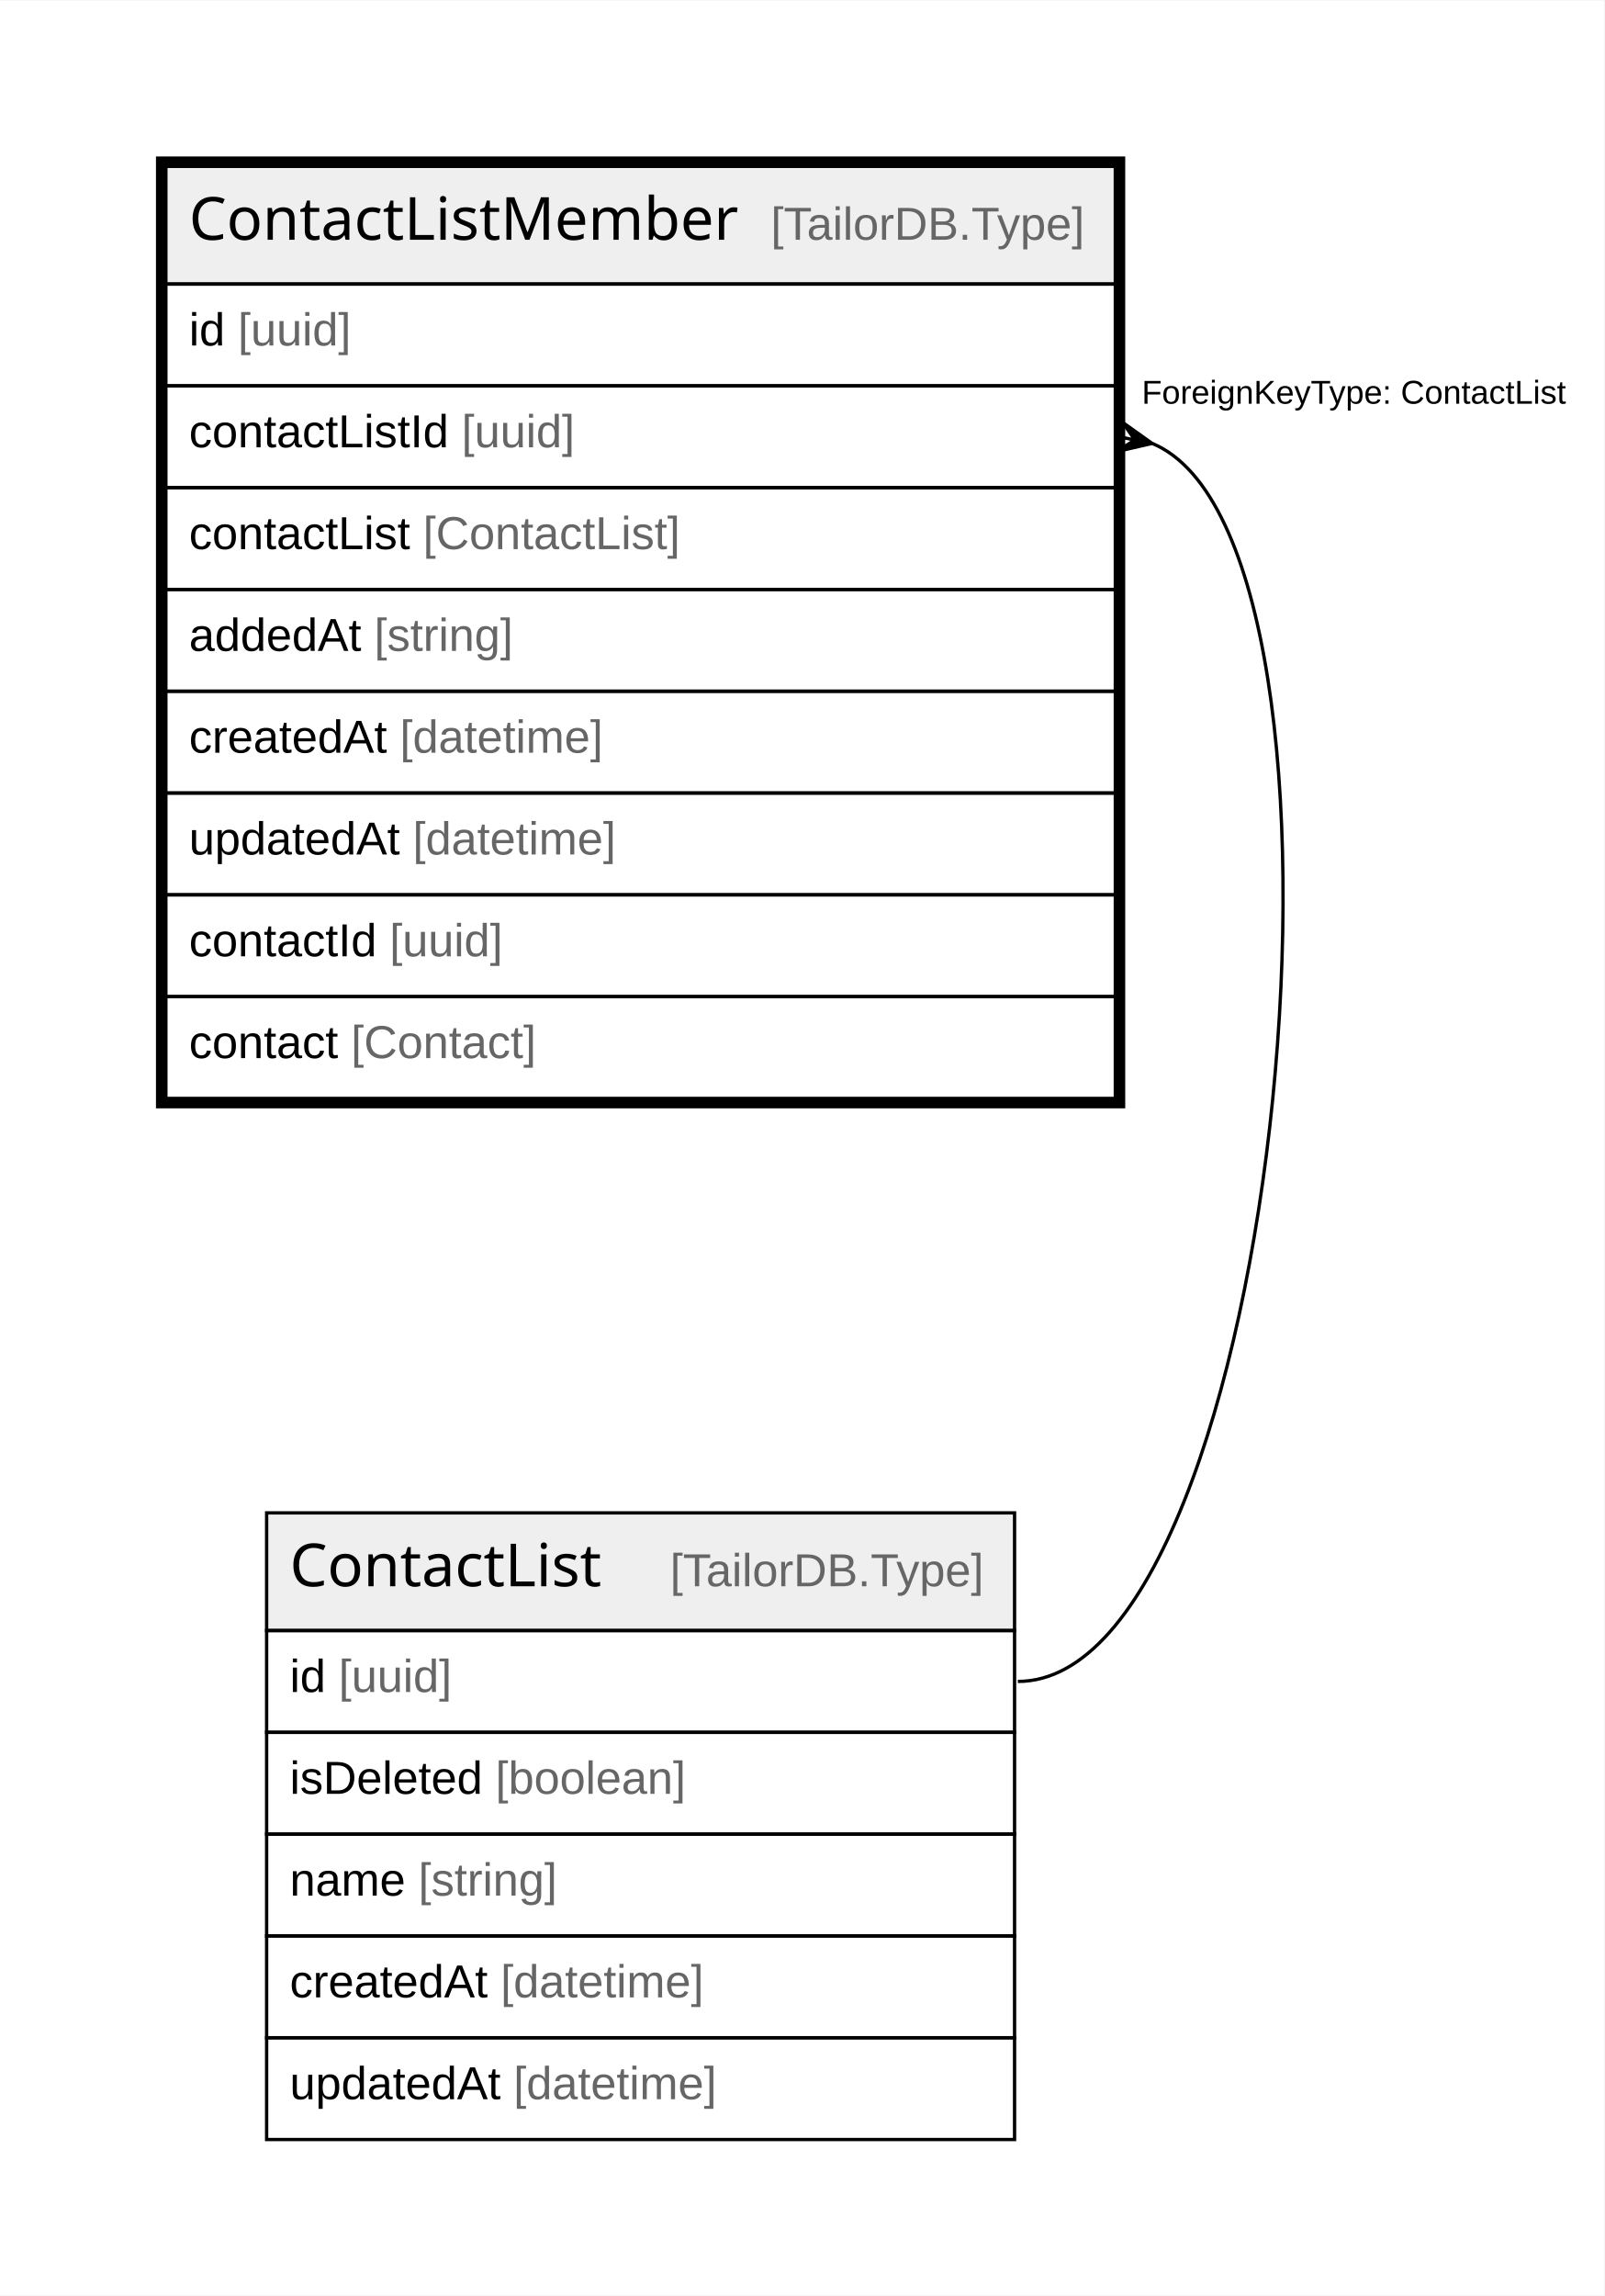
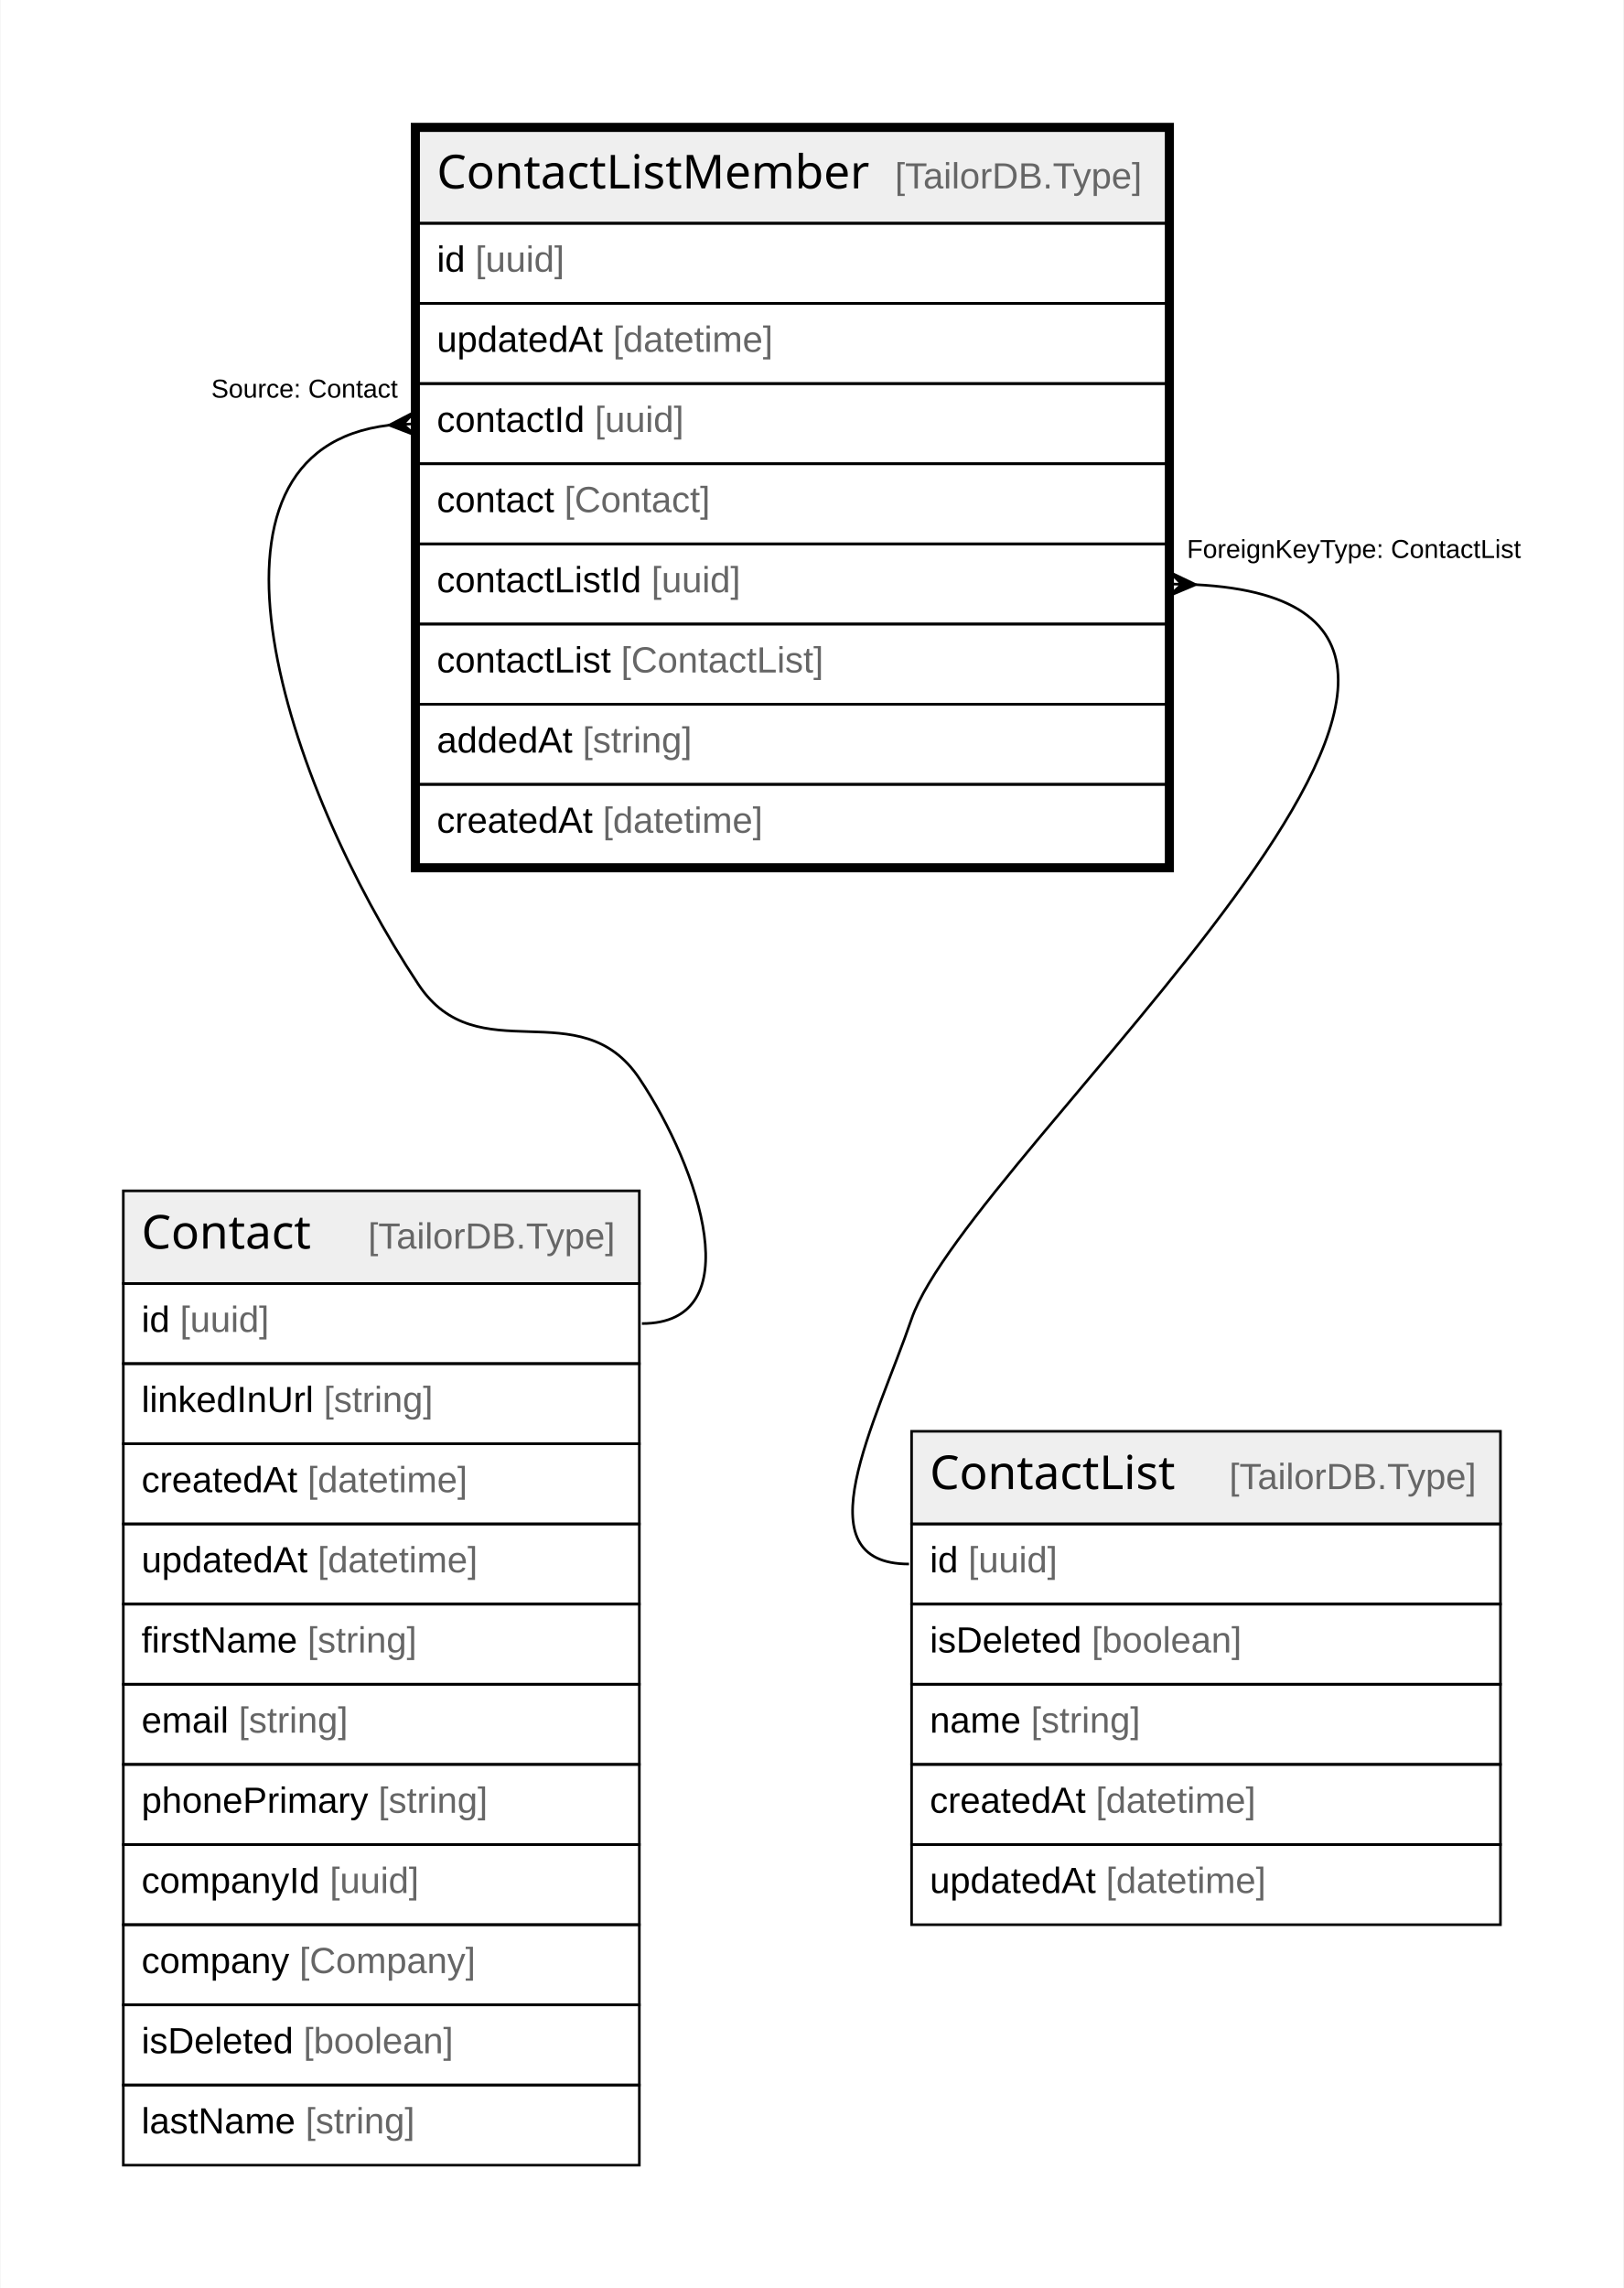
- <svg xmlns="http://www.w3.org/2000/svg" width="485pt" height="694pt" viewBox="0.00 0.00 485.48 694.40">
-   <g id="graph0" class="graph" transform="scale(1 1) rotate(0) translate(4 690.4)">
-     <polygon fill="white" stroke="none" points="-4,4 -4,-690.4 481.48,-690.4 481.48,4 -4,4" />
+ <svg xmlns="http://www.w3.org/2000/svg" width="624pt" height="879pt" viewBox="0.00 0.00 623.75 879.20">
+   <g id="graph0" class="graph" transform="scale(1 1) rotate(0) translate(4 875.2)">
+     <polygon fill="white" stroke="none" points="-4,4 -4,-875.2 619.75,-875.2 619.75,4 -4,4" />
    <g id="node1" class="node">
-       <polygon fill="#efefef" stroke="none" points="46.2,-604.6 46.2,-640.2 333.53,-640.2 333.53,-604.6 46.2,-604.6" />
-       <polygon fill="none" stroke="black" points="46.2,-604.6 46.2,-640.2 333.53,-640.2 333.53,-604.6 46.2,-604.6" />
-       <text text-anchor="start" x="53.2" y="-618" font-family="Arial Bold" font-size="18.00">ContactListMember</text>
-       <text text-anchor="start" x="198.17" y="-618" font-family="Arial" font-size="14.00">    </text>
-       <text text-anchor="start" x="229.28" y="-618" font-family="Arial" font-size="14.00" fill="#666666">[TailorDB.Type]</text>
-       <polygon fill="none" stroke="black" points="46.2,-573.8 46.2,-604.6 333.53,-604.6 333.53,-573.8 46.2,-573.8" />
-       <text text-anchor="start" x="53.2" y="-586" font-family="Arial" font-size="14.00">id </text>
-       <text text-anchor="start" x="67.99" y="-586" font-family="Arial" font-size="14.00" fill="#666666">[uuid]</text>
-       <polygon fill="none" stroke="black" points="46.2,-543 46.2,-573.8 333.53,-573.8 333.53,-543 46.2,-543" />
-       <text text-anchor="start" x="53.2" y="-555.2" font-family="Arial" font-size="14.00">contactListId </text>
-       <text text-anchor="start" x="135.69" y="-555.2" font-family="Arial" font-size="14.00" fill="#666666">[uuid]</text>
-       <polygon fill="none" stroke="black" points="46.2,-512.2 46.2,-543 333.53,-543 333.53,-512.2 46.2,-512.2" />
-       <text text-anchor="start" x="53.2" y="-524.4" font-family="Arial" font-size="14.00">contactList </text>
-       <text text-anchor="start" x="124.01" y="-524.4" font-family="Arial" font-size="14.00" fill="#666666">[ContactList]</text>
-       <polygon fill="none" stroke="black" points="46.2,-481.4 46.2,-512.2 333.53,-512.2 333.53,-481.4 46.2,-481.4" />
-       <text text-anchor="start" x="53.2" y="-493.6" font-family="Arial" font-size="14.00">addedAt </text>
-       <text text-anchor="start" x="109.25" y="-493.6" font-family="Arial" font-size="14.00" fill="#666666">[string]</text>
-       <polygon fill="none" stroke="black" points="46.2,-450.6 46.2,-481.4 333.53,-481.4 333.53,-450.6 46.2,-450.6" />
-       <text text-anchor="start" x="53.2" y="-462.8" font-family="Arial" font-size="14.00">createdAt </text>
-       <text text-anchor="start" x="117.01" y="-462.8" font-family="Arial" font-size="14.00" fill="#666666">[datetime]</text>
-       <polygon fill="none" stroke="black" points="46.2,-419.8 46.2,-450.6 333.53,-450.6 333.53,-419.8 46.2,-419.8" />
-       <text text-anchor="start" x="53.2" y="-432" font-family="Arial" font-size="14.00">updatedAt </text>
-       <text text-anchor="start" x="120.92" y="-432" font-family="Arial" font-size="14.00" fill="#666666">[datetime]</text>
-       <polygon fill="none" stroke="black" points="46.2,-389 46.2,-419.8 333.53,-419.8 333.53,-389 46.2,-389" />
-       <text text-anchor="start" x="53.2" y="-401.2" font-family="Arial" font-size="14.00">contactId </text>
-       <text text-anchor="start" x="113.9" y="-401.2" font-family="Arial" font-size="14.00" fill="#666666">[uuid]</text>
-       <polygon fill="none" stroke="black" points="46.2,-358.2 46.2,-389 333.53,-389 333.53,-358.2 46.2,-358.2" />
-       <text text-anchor="start" x="53.2" y="-370.4" font-family="Arial" font-size="14.00">contact </text>
-       <text text-anchor="start" x="102.23" y="-370.4" font-family="Arial" font-size="14.00" fill="#666666">[Contact]</text>
-       <polygon fill="none" stroke="black" stroke-width="3" points="44.7,-356.7 44.7,-641.7 335.03,-641.7 335.03,-356.7 44.7,-356.7" />
+       <polygon fill="#efefef" stroke="none" points="156.71,-789.4 156.71,-825 444.04,-825 444.04,-789.4 156.71,-789.4" />
+       <polygon fill="none" stroke="black" points="156.71,-789.4 156.71,-825 444.04,-825 444.04,-789.4 156.71,-789.4" />
+       <text text-anchor="start" x="163.71" y="-802.8" font-family="Arial Bold" font-size="18.00">ContactListMember</text>
+       <text text-anchor="start" x="308.68" y="-802.8" font-family="Arial" font-size="14.00">    </text>
+       <text text-anchor="start" x="339.79" y="-802.8" font-family="Arial" font-size="14.00" fill="#666666">[TailorDB.Type]</text>
+       <polygon fill="none" stroke="black" points="156.71,-758.6 156.71,-789.4 444.04,-789.4 444.04,-758.6 156.71,-758.6" />
+       <text text-anchor="start" x="163.71" y="-770.8" font-family="Arial" font-size="14.00">id </text>
+       <text text-anchor="start" x="178.5" y="-770.8" font-family="Arial" font-size="14.00" fill="#666666">[uuid]</text>
+       <polygon fill="none" stroke="black" points="156.71,-727.8 156.71,-758.6 444.04,-758.6 444.04,-727.8 156.71,-727.8" />
+       <text text-anchor="start" x="163.71" y="-740" font-family="Arial" font-size="14.00">updatedAt </text>
+       <text text-anchor="start" x="231.43" y="-740" font-family="Arial" font-size="14.00" fill="#666666">[datetime]</text>
+       <polygon fill="none" stroke="black" points="156.71,-697 156.71,-727.8 444.04,-727.8 444.04,-697 156.71,-697" />
+       <text text-anchor="start" x="163.71" y="-709.2" font-family="Arial" font-size="14.00">contactId </text>
+       <text text-anchor="start" x="224.41" y="-709.2" font-family="Arial" font-size="14.00" fill="#666666">[uuid]</text>
+       <polygon fill="none" stroke="black" points="156.71,-666.2 156.71,-697 444.04,-697 444.04,-666.2 156.71,-666.2" />
+       <text text-anchor="start" x="163.71" y="-678.4" font-family="Arial" font-size="14.00">contact </text>
+       <text text-anchor="start" x="212.74" y="-678.4" font-family="Arial" font-size="14.00" fill="#666666">[Contact]</text>
+       <polygon fill="none" stroke="black" points="156.71,-635.4 156.71,-666.2 444.04,-666.2 444.04,-635.4 156.71,-635.4" />
+       <text text-anchor="start" x="163.71" y="-647.6" font-family="Arial" font-size="14.00">contactListId </text>
+       <text text-anchor="start" x="246.2" y="-647.6" font-family="Arial" font-size="14.00" fill="#666666">[uuid]</text>
+       <polygon fill="none" stroke="black" points="156.71,-604.6 156.71,-635.4 444.04,-635.4 444.04,-604.6 156.71,-604.6" />
+       <text text-anchor="start" x="163.71" y="-616.8" font-family="Arial" font-size="14.00">contactList </text>
+       <text text-anchor="start" x="234.52" y="-616.8" font-family="Arial" font-size="14.00" fill="#666666">[ContactList]</text>
+       <polygon fill="none" stroke="black" points="156.71,-573.8 156.71,-604.6 444.04,-604.6 444.04,-573.8 156.71,-573.8" />
+       <text text-anchor="start" x="163.71" y="-586" font-family="Arial" font-size="14.00">addedAt </text>
+       <text text-anchor="start" x="219.76" y="-586" font-family="Arial" font-size="14.00" fill="#666666">[string]</text>
+       <polygon fill="none" stroke="black" points="156.71,-543 156.71,-573.8 444.04,-573.8 444.04,-543 156.71,-543" />
+       <text text-anchor="start" x="163.71" y="-555.2" font-family="Arial" font-size="14.00">createdAt </text>
+       <text text-anchor="start" x="227.52" y="-555.2" font-family="Arial" font-size="14.00" fill="#666666">[datetime]</text>
+       <polygon fill="none" stroke="black" stroke-width="3" points="155.21,-541.5 155.21,-826.5 445.54,-826.5 445.54,-541.5 155.21,-541.5" />
    </g>
    <g id="node2" class="node">
-       <polygon fill="#efefef" stroke="none" points="76.69,-197.2 76.69,-232.8 303.04,-232.8 303.04,-197.2 76.69,-197.2" />
-       <polygon fill="none" stroke="black" points="76.69,-197.2 76.69,-232.8 303.04,-232.8 303.04,-197.2 76.69,-197.2" />
-       <text text-anchor="start" x="83.69" y="-210.6" font-family="Arial Bold" font-size="18.00">ContactList</text>
-       <text text-anchor="start" x="167.68" y="-210.6" font-family="Arial" font-size="14.00">    </text>
-       <text text-anchor="start" x="198.79" y="-210.6" font-family="Arial" font-size="14.00" fill="#666666">[TailorDB.Type]</text>
-       <polygon fill="none" stroke="black" points="76.69,-166.4 76.69,-197.2 303.04,-197.2 303.04,-166.4 76.69,-166.4" />
-       <text text-anchor="start" x="83.69" y="-178.6" font-family="Arial" font-size="14.00">id </text>
-       <text text-anchor="start" x="98.48" y="-178.6" font-family="Arial" font-size="14.00" fill="#666666">[uuid]</text>
-       <polygon fill="none" stroke="black" points="76.69,-135.6 76.69,-166.4 303.04,-166.4 303.04,-135.6 76.69,-135.6" />
-       <text text-anchor="start" x="83.69" y="-147.8" font-family="Arial" font-size="14.00">isDeleted </text>
-       <text text-anchor="start" x="145.94" y="-147.8" font-family="Arial" font-size="14.00" fill="#666666">[boolean]</text>
-       <polygon fill="none" stroke="black" points="76.69,-104.8 76.69,-135.6 303.04,-135.6 303.04,-104.8 76.69,-104.8" />
-       <text text-anchor="start" x="83.69" y="-117" font-family="Arial" font-size="14.00">name </text>
-       <text text-anchor="start" x="122.6" y="-117" font-family="Arial" font-size="14.00" fill="#666666">[string]</text>
-       <polygon fill="none" stroke="black" points="76.69,-74 76.69,-104.8 303.04,-104.8 303.04,-74 76.69,-74" />
-       <text text-anchor="start" x="83.69" y="-86.2" font-family="Arial" font-size="14.00">createdAt </text>
-       <text text-anchor="start" x="147.5" y="-86.2" font-family="Arial" font-size="14.00" fill="#666666">[datetime]</text>
-       <polygon fill="none" stroke="black" points="76.69,-43.2 76.69,-74 303.04,-74 303.04,-43.2 76.69,-43.2" />
-       <text text-anchor="start" x="83.69" y="-55.4" font-family="Arial" font-size="14.00">updatedAt </text>
-       <text text-anchor="start" x="151.41" y="-55.4" font-family="Arial" font-size="14.00" fill="#666666">[datetime]</text>
+       <polygon fill="#efefef" stroke="none" points="43.2,-382 43.2,-417.6 241.55,-417.6 241.55,-382 43.2,-382" />
+       <polygon fill="none" stroke="black" points="43.2,-382 43.2,-417.6 241.55,-417.6 241.55,-382 43.2,-382" />
+       <text text-anchor="start" x="50.2" y="-395.4" font-family="Arial Bold" font-size="18.00">Contact</text>
+       <text text-anchor="start" x="106.19" y="-395.4" font-family="Arial" font-size="14.00">    </text>
+       <text text-anchor="start" x="137.3" y="-395.4" font-family="Arial" font-size="14.00" fill="#666666">[TailorDB.Type]</text>
+       <polygon fill="none" stroke="black" points="43.2,-351.2 43.2,-382 241.55,-382 241.55,-351.2 43.2,-351.2" />
+       <text text-anchor="start" x="50.2" y="-363.4" font-family="Arial" font-size="14.00">id </text>
+       <text text-anchor="start" x="64.99" y="-363.4" font-family="Arial" font-size="14.00" fill="#666666">[uuid]</text>
+       <polygon fill="none" stroke="black" points="43.2,-320.4 43.2,-351.2 241.55,-351.2 241.55,-320.4 43.2,-320.4" />
+       <text text-anchor="start" x="50.2" y="-332.6" font-family="Arial" font-size="14.00">linkedInUrl </text>
+       <text text-anchor="start" x="120.23" y="-332.6" font-family="Arial" font-size="14.00" fill="#666666">[string]</text>
+       <polygon fill="none" stroke="black" points="43.2,-289.6 43.2,-320.4 241.55,-320.4 241.55,-289.6 43.2,-289.6" />
+       <text text-anchor="start" x="50.2" y="-301.8" font-family="Arial" font-size="14.00">createdAt </text>
+       <text text-anchor="start" x="114.01" y="-301.8" font-family="Arial" font-size="14.00" fill="#666666">[datetime]</text>
+       <polygon fill="none" stroke="black" points="43.2,-258.8 43.2,-289.6 241.55,-289.6 241.55,-258.8 43.2,-258.8" />
+       <text text-anchor="start" x="50.2" y="-271" font-family="Arial" font-size="14.00">updatedAt </text>
+       <text text-anchor="start" x="117.92" y="-271" font-family="Arial" font-size="14.00" fill="#666666">[datetime]</text>
+       <polygon fill="none" stroke="black" points="43.2,-228 43.2,-258.8 241.55,-258.8 241.55,-228 43.2,-228" />
+       <text text-anchor="start" x="50.2" y="-240.2" font-family="Arial" font-size="14.00">firstName </text>
+       <text text-anchor="start" x="113.99" y="-240.2" font-family="Arial" font-size="14.00" fill="#666666">[string]</text>
+       <polygon fill="none" stroke="black" points="43.2,-197.2 43.2,-228 241.55,-228 241.55,-197.2 43.2,-197.2" />
+       <text text-anchor="start" x="50.2" y="-209.4" font-family="Arial" font-size="14.00">email </text>
+       <text text-anchor="start" x="87.54" y="-209.4" font-family="Arial" font-size="14.00" fill="#666666">[string]</text>
+       <polygon fill="none" stroke="black" points="43.2,-166.4 43.2,-197.2 241.55,-197.2 241.55,-166.4 43.2,-166.4" />
+       <text text-anchor="start" x="50.2" y="-178.6" font-family="Arial" font-size="14.00">phonePrimary </text>
+       <text text-anchor="start" x="141.24" y="-178.6" font-family="Arial" font-size="14.00" fill="#666666">[string]</text>
+       <polygon fill="none" stroke="black" points="43.2,-135.6 43.2,-166.4 241.55,-166.4 241.55,-135.6 43.2,-135.6" />
+       <text text-anchor="start" x="50.2" y="-147.8" font-family="Arial" font-size="14.00">companyId </text>
+       <text text-anchor="start" x="122.57" y="-147.8" font-family="Arial" font-size="14.00" fill="#666666">[uuid]</text>
+       <polygon fill="none" stroke="black" points="43.2,-104.8 43.2,-135.6 241.55,-135.6 241.55,-104.8 43.2,-104.8" />
+       <text text-anchor="start" x="50.2" y="-117" font-family="Arial" font-size="14.00">company </text>
+       <text text-anchor="start" x="110.9" y="-117" font-family="Arial" font-size="14.00" fill="#666666">[Company]</text>
+       <polygon fill="none" stroke="black" points="43.2,-74 43.2,-104.8 241.55,-104.8 241.55,-74 43.2,-74" />
+       <text text-anchor="start" x="50.2" y="-86.2" font-family="Arial" font-size="14.00">isDeleted </text>
+       <text text-anchor="start" x="112.45" y="-86.2" font-family="Arial" font-size="14.00" fill="#666666">[boolean]</text>
+       <polygon fill="none" stroke="black" points="43.2,-43.2 43.2,-74 241.55,-74 241.55,-43.2 43.2,-43.2" />
+       <text text-anchor="start" x="50.2" y="-55.4" font-family="Arial" font-size="14.00">lastName </text>
+       <text text-anchor="start" x="113.22" y="-55.4" font-family="Arial" font-size="14.00" fill="#666666">[string]</text>
    </g>
    <g id="edge1" class="edge">
-       <path fill="none" stroke="black" d="M344.73,-556.37C415.78,-526.73 384.4,-181.8 304.04,-181.8" />
-       <polygon fill="black" stroke="black" points="344.67,-556.39 333.98,-553.92 339.44,-557.43 335.19,-558.27 335.19,-558.27 335.19,-558.27 339.44,-557.43 335.74,-562.75 344.67,-556.39" />
-       <text text-anchor="start" x="341.53" y="-568.4" font-family="Arial" font-size="10.00">ForeignKeyType: ContactList</text>
+       <path fill="none" stroke="black" d="M145.36,-711.82C63.23,-702.14 105.65,-573.54 156.71,-496.8 179.4,-462.7 218.76,-494.84 241.55,-460.8 264.85,-426.01 284.42,-366.6 242.55,-366.6" />
+       <polygon fill="black" stroke="black" points="145.39,-711.82 155.12,-716.87 150.72,-712.12 155.04,-712.36 155.04,-712.36 155.04,-712.36 150.72,-712.12 155.63,-707.89 145.39,-711.82" />
+       <text text-anchor="start" x="77.01" y="-722.4" font-family="Arial" font-size="10.00">Source: Contact</text>
+     </g>
+     <g id="node3" class="node">
+       <polygon fill="#efefef" stroke="none" points="346.2,-289.6 346.2,-325.2 572.55,-325.2 572.55,-289.6 346.2,-289.6" />
+       <polygon fill="none" stroke="black" points="346.2,-289.6 346.2,-325.2 572.55,-325.2 572.55,-289.6 346.2,-289.6" />
+       <text text-anchor="start" x="353.2" y="-303" font-family="Arial Bold" font-size="18.00">ContactList</text>
+       <text text-anchor="start" x="437.19" y="-303" font-family="Arial" font-size="14.00">    </text>
+       <text text-anchor="start" x="468.3" y="-303" font-family="Arial" font-size="14.00" fill="#666666">[TailorDB.Type]</text>
+       <polygon fill="none" stroke="black" points="346.2,-258.8 346.2,-289.6 572.55,-289.6 572.55,-258.8 346.2,-258.8" />
+       <text text-anchor="start" x="353.2" y="-271" font-family="Arial" font-size="14.00">id </text>
+       <text text-anchor="start" x="367.99" y="-271" font-family="Arial" font-size="14.00" fill="#666666">[uuid]</text>
+       <polygon fill="none" stroke="black" points="346.2,-228 346.2,-258.8 572.55,-258.8 572.55,-228 346.2,-228" />
+       <text text-anchor="start" x="353.2" y="-240.2" font-family="Arial" font-size="14.00">isDeleted </text>
+       <text text-anchor="start" x="415.45" y="-240.2" font-family="Arial" font-size="14.00" fill="#666666">[boolean]</text>
+       <polygon fill="none" stroke="black" points="346.2,-197.2 346.2,-228 572.55,-228 572.55,-197.2 346.2,-197.2" />
+       <text text-anchor="start" x="353.2" y="-209.4" font-family="Arial" font-size="14.00">name </text>
+       <text text-anchor="start" x="392.11" y="-209.4" font-family="Arial" font-size="14.00" fill="#666666">[string]</text>
+       <polygon fill="none" stroke="black" points="346.2,-166.4 346.2,-197.2 572.55,-197.2 572.55,-166.4 346.2,-166.4" />
+       <text text-anchor="start" x="353.2" y="-178.6" font-family="Arial" font-size="14.00">createdAt </text>
+       <text text-anchor="start" x="417.01" y="-178.6" font-family="Arial" font-size="14.00" fill="#666666">[datetime]</text>
+       <polygon fill="none" stroke="black" points="346.2,-135.6 346.2,-166.4 572.55,-166.4 572.55,-135.6 346.2,-135.6" />
+       <text text-anchor="start" x="353.2" y="-147.8" font-family="Arial" font-size="14.00">updatedAt </text>
+       <text text-anchor="start" x="420.92" y="-147.8" font-family="Arial" font-size="14.00" fill="#666666">[datetime]</text>
+     </g>
+     <g id="edge2" class="edge">
+       <path fill="none" stroke="black" d="M455.29,-650.55C618.44,-642.36 368.02,-431.93 346.2,-368.4 332.6,-328.8 303.33,-274.2 345.2,-274.2" />
+       <polygon fill="black" stroke="black" points="455.37,-650.55 445.27,-646.29 450.04,-650.68 445.71,-650.78 445.71,-650.78 445.71,-650.78 450.04,-650.68 445.48,-655.29 455.37,-650.55" />
+       <text text-anchor="start" x="452.04" y="-660.8" font-family="Arial" font-size="10.00">ForeignKeyType: ContactList</text>
    </g>
  </g>
</svg>
